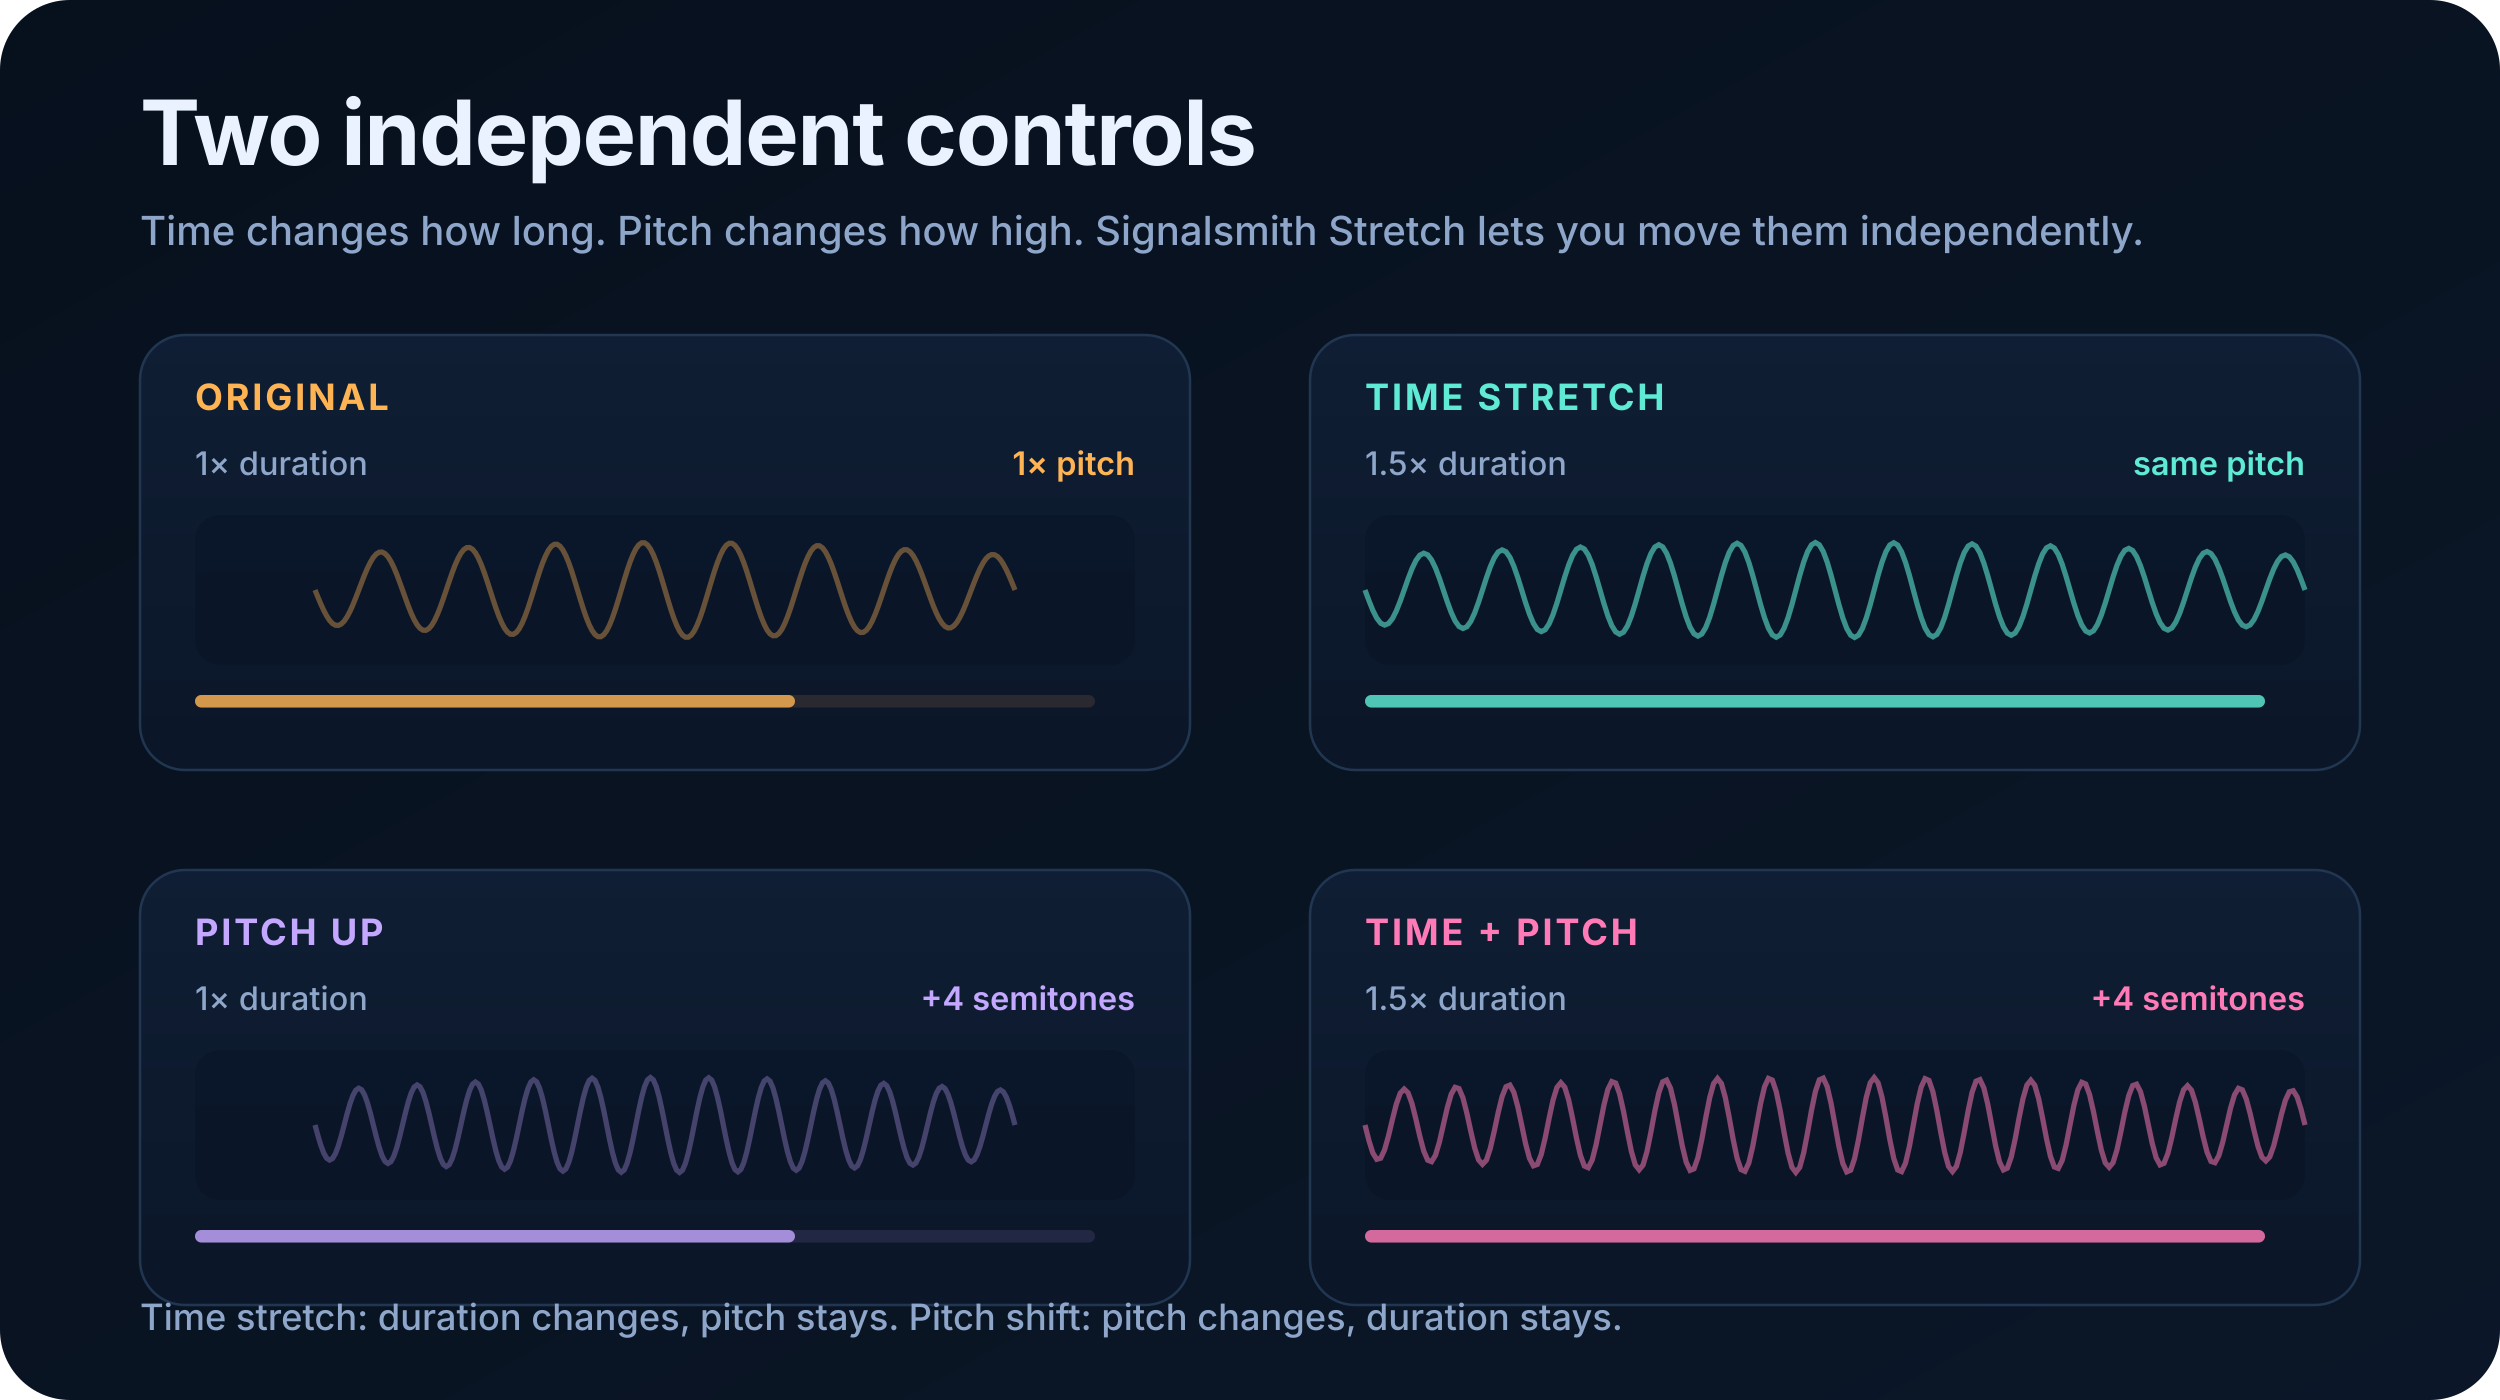
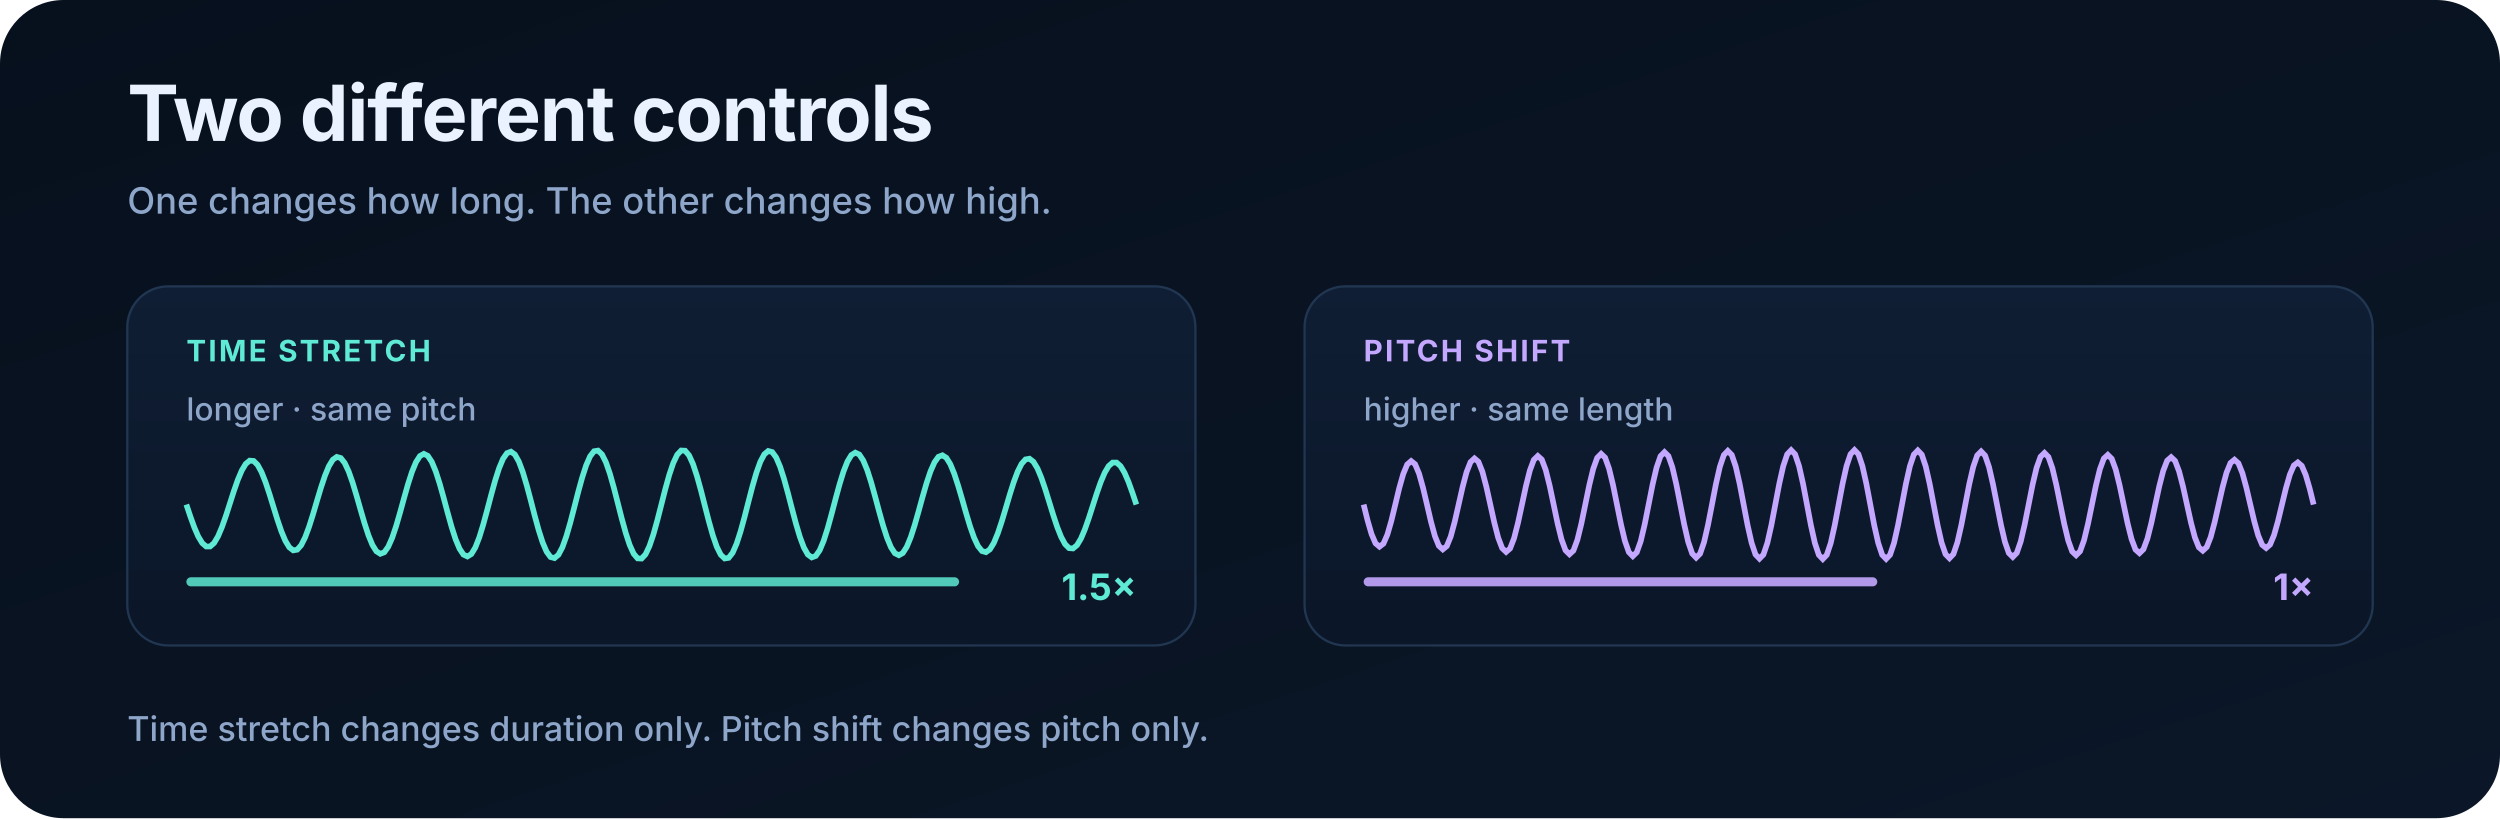
- <svg xmlns="http://www.w3.org/2000/svg" width="1000" height="560" viewBox="0 0 1000 560" role="img" aria-label="Time stretch changes duration; pitch shift changes pitch">
+ <svg xmlns="http://www.w3.org/2000/svg" width="1100" height="360" viewBox="0 0 1100 360" role="img" aria-label="Time stretch changes duration, pitch shift changes pitch">
  <defs>
-     <linearGradient id="bg2" x1="0" y1="0" x2="1" y2="1">
+     <linearGradient id="bg" x1="0" y1="0" x2="1" y2="1">
      <stop offset="0" stop-color="#07101d" />
      <stop offset="1" stop-color="#0b1728" />
    </linearGradient>
-     <linearGradient id="card2" x1="0" y1="0" x2="0" y2="1">
+     <linearGradient id="card" x1="0" y1="0" x2="0" y2="1">
      <stop offset="0" stop-color="#0f1e34" />
      <stop offset="1" stop-color="#0b1628" />
    </linearGradient>
-     <linearGradient id="amber2" x1="0" y1="0" x2="1" y2="0">
-       <stop offset="0" stop-color="#ffb454" stop-opacity="0.35" />
-       <stop offset="1" stop-color="#ffb454" stop-opacity="0.95" />
-     </linearGradient>
-     <linearGradient id="cyan2" x1="0" y1="0" x2="1" y2="0">
-       <stop offset="0" stop-color="#5eead4" stop-opacity="0.95" />
-       <stop offset="1" stop-color="#5eead4" stop-opacity="0.35" />
-     </linearGradient>
-     <filter id="soft2" x="-20%" y="-20%" width="140%" height="140%">
-       <feDropShadow dx="0" dy="8" stdDeviation="10" flood-color="#000" flood-opacity="0.3" />
-     </filter>
  </defs>
-   <rect width="1000" height="560" rx="28" fill="url(#bg2)" />
-   <text x="56" y="66" fill="#eaf2ff" font-family="Inter, ui-sans-serif, system-ui, -apple-system, BlinkMacSystemFont, 'Segoe UI', sans-serif" font-size="36" font-weight="750" text-anchor="start" opacity="1" letter-spacing="-0.5">Two independent controls</text>
-   <text x="56" y="98" fill="#8ea6c9" font-family="Inter, ui-sans-serif, system-ui, -apple-system, BlinkMacSystemFont, 'Segoe UI', sans-serif" font-size="16" font-weight="500" text-anchor="start" opacity="1">Time changes how long. Pitch changes how high. Signalsmith Stretch lets you move them independently.</text>
-   <rect x="56" y="134" width="420" height="174" rx="18" fill="url(#card2)" stroke="#213651" stroke-width="1" />
-   <text x="78" y="164" fill="#ffb454" font-family="Inter, ui-sans-serif, system-ui, -apple-system, BlinkMacSystemFont, 'Segoe UI', sans-serif" font-size="14.5" font-weight="700" text-anchor="start" opacity="1" letter-spacing="1.1">ORIGINAL</text>
-   <text x="78" y="190" fill="#8ea6c9" font-family="Inter, ui-sans-serif, system-ui, -apple-system, BlinkMacSystemFont, 'Segoe UI', sans-serif" font-size="13" font-weight="500" text-anchor="start" opacity="1">1× duration</text>
-   <text x="454" y="190" fill="#ffb454" font-family="Inter, ui-sans-serif, system-ui, -apple-system, BlinkMacSystemFont, 'Segoe UI', sans-serif" font-size="13" font-weight="600" text-anchor="end" opacity="1">1× pitch</text>
-   <rect x="78" y="206" width="376" height="60" rx="10" fill="#081426" opacity="0.7" />
-   <path d="M 126.00 236.00 L 127.17 238.86 L 128.33 241.62 L 129.50 244.16 L 130.67 246.37 L 131.83 248.15 L 133.00 249.41 L 134.17 250.09 L 135.33 250.16 L 136.50 249.61 L 137.67 248.45 L 138.83 246.73 L 140.00 244.53 L 141.17 241.93 L 142.33 239.05 L 143.50 236.00 L 144.67 232.93 L 145.83 229.96 L 147.00 227.23 L 148.17 224.86 L 149.33 222.96 L 150.50 221.62 L 151.67 220.89 L 152.83 220.83 L 154.00 221.43 L 155.17 222.67 L 156.33 224.51 L 157.50 226.88 L 158.67 229.66 L 159.83 232.75 L 161.00 236.00 L 162.17 239.28 L 163.33 242.44 L 164.50 245.35 L 165.67 247.87 L 166.83 249.88 L 168.00 251.31 L 169.17 252.07 L 170.33 252.13 L 171.50 251.48 L 172.67 250.15 L 173.83 248.19 L 175.00 245.67 L 176.17 242.72 L 177.33 239.45 L 178.50 236.00 L 179.67 232.53 L 180.83 229.19 L 182.00 226.12 L 183.17 223.47 L 184.33 221.35 L 185.50 219.86 L 186.67 219.07 L 187.83 219.01 L 189.00 219.70 L 190.17 221.11 L 191.33 223.19 L 192.50 225.84 L 193.67 228.95 L 194.83 232.38 L 196.00 236.00 L 197.17 239.64 L 198.33 243.13 L 199.50 246.34 L 200.67 249.10 L 201.83 251.31 L 203.00 252.86 L 204.17 253.67 L 205.33 253.72 L 206.50 252.98 L 207.67 251.50 L 208.83 249.33 L 210.00 246.57 L 211.17 243.33 L 212.33 239.76 L 213.50 236.00 L 214.67 232.23 L 215.83 228.61 L 217.00 225.29 L 218.17 222.44 L 219.33 220.16 L 220.50 218.58 L 221.67 217.75 L 222.83 217.71 L 224.00 218.48 L 225.17 220.02 L 226.33 222.27 L 227.50 225.12 L 228.67 228.46 L 229.83 232.14 L 231.00 236.00 L 232.17 239.87 L 233.33 243.58 L 234.50 246.97 L 235.67 249.89 L 236.83 252.21 L 238.00 253.82 L 239.17 254.66 L 240.33 254.68 L 241.50 253.88 L 242.67 252.30 L 243.83 250.00 L 245.00 247.08 L 246.17 243.67 L 247.33 239.93 L 248.50 236.00 L 249.67 232.07 L 250.83 228.30 L 252.00 224.87 L 253.17 221.92 L 254.33 219.58 L 255.50 217.96 L 256.67 217.13 L 257.83 217.13 L 259.00 217.95 L 260.17 219.56 L 261.33 221.89 L 262.50 224.83 L 263.67 228.27 L 264.83 232.05 L 266.00 236.00 L 267.17 239.95 L 268.33 243.73 L 269.50 247.17 L 270.67 250.11 L 271.83 252.44 L 273.00 254.05 L 274.17 254.87 L 275.33 254.87 L 276.50 254.04 L 277.67 252.42 L 278.83 250.08 L 280.00 247.13 L 281.17 243.70 L 282.33 239.93 L 283.50 236.00 L 284.67 232.07 L 285.83 228.33 L 287.00 224.92 L 288.17 222.00 L 289.33 219.70 L 290.50 218.12 L 291.67 217.32 L 292.83 217.34 L 294.00 218.18 L 295.17 219.79 L 296.33 222.11 L 297.50 225.03 L 298.67 228.42 L 299.83 232.13 L 301.00 236.00 L 302.17 239.86 L 303.33 243.54 L 304.50 246.88 L 305.67 249.73 L 306.83 251.98 L 308.00 253.52 L 309.17 254.29 L 310.33 254.25 L 311.50 253.42 L 312.67 251.84 L 313.83 249.56 L 315.00 246.71 L 316.17 243.39 L 317.33 239.77 L 318.50 236.00 L 319.67 232.24 L 320.83 228.67 L 322.00 225.43 L 323.17 222.67 L 324.33 220.50 L 325.50 219.02 L 326.67 218.28 L 327.83 218.33 L 329.00 219.14 L 330.17 220.69 L 331.33 222.90 L 332.50 225.66 L 333.67 228.87 L 334.83 232.36 L 336.00 236.00 L 337.17 239.62 L 338.33 243.05 L 339.50 246.16 L 340.67 248.81 L 341.83 250.89 L 343.00 252.30 L 344.17 252.99 L 345.33 252.93 L 346.50 252.14 L 347.67 250.65 L 348.83 248.53 L 350.00 245.88 L 351.17 242.81 L 352.33 239.47 L 353.50 236.00 L 354.67 232.55 L 355.83 229.28 L 357.00 226.33 L 358.17 223.81 L 359.33 221.85 L 360.50 220.52 L 361.67 219.87 L 362.83 219.93 L 364.00 220.69 L 365.17 222.12 L 366.33 224.13 L 367.50 226.65 L 368.67 229.56 L 369.83 232.72 L 371.00 236.00 L 372.17 239.25 L 373.33 242.34 L 374.50 245.12 L 375.67 247.49 L 376.83 249.33 L 378.00 250.57 L 379.17 251.17 L 380.33 251.11 L 381.50 250.38 L 382.67 249.04 L 383.83 247.14 L 385.00 244.77 L 386.17 242.04 L 387.33 239.07 L 388.50 236.00 L 389.67 232.95 L 390.83 230.07 L 392.00 227.47 L 393.17 225.27 L 394.33 223.55 L 395.50 222.39 L 396.67 221.84 L 397.83 221.91 L 399.00 222.59 L 400.17 223.85 L 401.33 225.63 L 402.50 227.84 L 403.67 230.38 L 404.83 233.14 L 406.00 236.00" fill="none" stroke="#ffb454" stroke-width="2.1" opacity="0.38" />
-   <rect x="78" y="278" width="360" height="5" rx="2.5" fill="#ffb454" opacity="0.12" />
-   <rect x="78" y="278" width="240" height="5" rx="2.5" fill="#ffb454" opacity="0.8" />
-   <rect x="524" y="134" width="420" height="174" rx="18" fill="url(#card2)" stroke="#213651" stroke-width="1" />
-   <text x="546" y="164" fill="#5eead4" font-family="Inter, ui-sans-serif, system-ui, -apple-system, BlinkMacSystemFont, 'Segoe UI', sans-serif" font-size="14.5" font-weight="700" text-anchor="start" opacity="1" letter-spacing="1.1">TIME STRETCH</text>
-   <text x="546" y="190" fill="#8ea6c9" font-family="Inter, ui-sans-serif, system-ui, -apple-system, BlinkMacSystemFont, 'Segoe UI', sans-serif" font-size="13" font-weight="500" text-anchor="start" opacity="1">1.5× duration</text>
-   <text x="922" y="190" fill="#5eead4" font-family="Inter, ui-sans-serif, system-ui, -apple-system, BlinkMacSystemFont, 'Segoe UI', sans-serif" font-size="13" font-weight="600" text-anchor="end" opacity="1">same pitch</text>
-   <rect x="546" y="206" width="376" height="60" rx="10" fill="#081426" opacity="0.7" />
-   <path d="M 546.00 236.00 L 547.57 240.25 L 549.13 244.12 L 550.70 247.24 L 552.27 249.28 L 553.83 250.03 L 555.40 249.41 L 556.97 247.46 L 558.53 244.37 L 560.10 240.42 L 561.67 236.00 L 563.23 231.54 L 564.80 227.47 L 566.37 224.20 L 567.93 222.07 L 569.50 221.28 L 571.07 221.94 L 572.63 223.98 L 574.20 227.23 L 575.77 231.37 L 577.33 236.00 L 578.90 240.67 L 580.47 244.93 L 582.03 248.34 L 583.60 250.57 L 585.17 251.39 L 586.73 250.70 L 588.30 248.56 L 589.87 245.16 L 591.43 240.84 L 593.00 236.00 L 594.57 231.12 L 596.13 226.69 L 597.70 223.13 L 599.27 220.81 L 600.83 219.97 L 602.40 220.69 L 603.97 222.93 L 605.53 226.47 L 607.10 230.97 L 608.67 236.00 L 610.23 241.07 L 611.80 245.67 L 613.37 249.36 L 614.93 251.77 L 616.50 252.64 L 618.07 251.88 L 619.63 249.55 L 621.20 245.88 L 622.77 241.21 L 624.33 236.00 L 625.90 230.75 L 627.47 225.99 L 629.03 222.18 L 630.60 219.70 L 632.17 218.81 L 633.73 219.60 L 635.30 222.01 L 636.87 225.81 L 638.43 230.63 L 640.00 236.00 L 641.57 241.40 L 643.13 246.31 L 644.70 250.23 L 646.27 252.77 L 647.83 253.68 L 649.40 252.86 L 650.97 250.38 L 652.53 246.47 L 654.10 241.52 L 655.67 236.00 L 657.23 230.46 L 658.80 225.43 L 660.37 221.42 L 661.93 218.82 L 663.50 217.90 L 665.07 218.75 L 666.63 221.29 L 668.20 225.29 L 669.77 230.36 L 671.33 236.00 L 672.90 241.66 L 674.47 246.79 L 676.03 250.88 L 677.60 253.52 L 679.17 254.45 L 680.73 253.58 L 682.30 250.98 L 683.87 246.90 L 685.43 241.74 L 687.00 236.00 L 688.57 230.25 L 690.13 225.04 L 691.70 220.89 L 693.27 218.22 L 694.83 217.28 L 696.40 218.18 L 697.97 220.82 L 699.53 224.96 L 701.10 230.19 L 702.67 236.00 L 704.23 241.82 L 705.80 247.08 L 707.37 251.27 L 708.93 253.96 L 710.50 254.90 L 712.07 253.99 L 713.63 251.31 L 715.20 247.13 L 716.77 241.85 L 718.33 236.00 L 719.90 230.14 L 721.47 224.85 L 723.03 220.65 L 724.60 217.95 L 726.17 217.01 L 727.73 217.94 L 729.30 220.63 L 730.87 224.83 L 732.43 230.13 L 734.00 236.00 L 735.57 241.87 L 737.13 247.17 L 738.70 251.37 L 740.27 254.06 L 741.83 254.99 L 743.40 254.05 L 744.97 251.35 L 746.53 247.15 L 748.10 241.86 L 749.67 236.00 L 751.23 230.15 L 752.80 224.87 L 754.37 220.69 L 755.93 218.01 L 757.50 217.10 L 759.07 218.04 L 760.63 220.73 L 762.20 224.92 L 763.77 230.18 L 765.33 236.00 L 766.90 241.81 L 768.47 247.04 L 770.03 251.18 L 771.60 253.82 L 773.17 254.72 L 774.73 253.78 L 776.30 251.11 L 777.87 246.96 L 779.43 241.75 L 781.00 236.00 L 782.57 230.26 L 784.13 225.10 L 785.70 221.02 L 787.27 218.42 L 788.83 217.55 L 790.40 218.48 L 791.97 221.12 L 793.53 225.21 L 795.10 230.34 L 796.67 236.00 L 798.23 241.64 L 799.80 246.71 L 801.37 250.71 L 802.93 253.25 L 804.50 254.10 L 806.07 253.18 L 807.63 250.58 L 809.20 246.57 L 810.77 241.54 L 812.33 236.00 L 813.90 230.48 L 815.47 225.53 L 817.03 221.62 L 818.60 219.14 L 820.17 218.32 L 821.73 219.23 L 823.30 221.77 L 824.87 225.69 L 826.43 230.60 L 828.00 236.00 L 829.57 241.37 L 831.13 246.19 L 832.70 249.99 L 834.27 252.40 L 835.83 253.19 L 837.40 252.30 L 838.97 249.82 L 840.53 246.01 L 842.10 241.25 L 843.67 236.00 L 845.23 230.79 L 846.80 226.12 L 848.37 222.45 L 849.93 220.12 L 851.50 219.36 L 853.07 220.23 L 854.63 222.64 L 856.20 226.33 L 857.77 230.93 L 859.33 236.00 L 860.90 241.03 L 862.47 245.53 L 864.03 249.07 L 865.60 251.31 L 867.17 252.03 L 868.73 251.19 L 870.30 248.87 L 871.87 245.31 L 873.43 240.88 L 875.00 236.00 L 876.57 231.16 L 878.13 226.84 L 879.70 223.44 L 881.27 221.30 L 882.83 220.61 L 884.40 221.43 L 885.97 223.66 L 887.53 227.07 L 889.10 231.33 L 890.67 236.00 L 892.23 240.63 L 893.80 244.77 L 895.37 248.02 L 896.93 250.06 L 898.50 250.72 L 900.07 249.93 L 901.63 247.80 L 903.20 244.53 L 904.77 240.46 L 906.33 236.00 L 907.90 231.58 L 909.47 227.63 L 911.03 224.54 L 912.60 222.59 L 914.17 221.97 L 915.73 222.72 L 917.30 224.76 L 918.87 227.88 L 920.43 231.75 L 922.00 236.00" fill="none" stroke="#5eead4" stroke-width="2.1" opacity="0.58" />
-   <rect x="546" y="278" width="360" height="5" rx="2.5" fill="#5eead4" opacity="0.12" />
-   <rect x="546" y="278" width="360" height="5" rx="2.5" fill="#5eead4" opacity="0.8" />
-   <rect x="56" y="348" width="420" height="174" rx="18" fill="url(#card2)" stroke="#213651" stroke-width="1" />
-   <text x="78" y="378" fill="#c4a7ff" font-family="Inter, ui-sans-serif, system-ui, -apple-system, BlinkMacSystemFont, 'Segoe UI', sans-serif" font-size="14.5" font-weight="700" text-anchor="start" opacity="1" letter-spacing="1.1">PITCH UP</text>
-   <text x="78" y="404" fill="#8ea6c9" font-family="Inter, ui-sans-serif, system-ui, -apple-system, BlinkMacSystemFont, 'Segoe UI', sans-serif" font-size="13" font-weight="500" text-anchor="start" opacity="1">1× duration</text>
-   <text x="454" y="404" fill="#c4a7ff" font-family="Inter, ui-sans-serif, system-ui, -apple-system, BlinkMacSystemFont, 'Segoe UI', sans-serif" font-size="13" font-weight="600" text-anchor="end" opacity="1">+4 semitones</text>
-   <rect x="78" y="420" width="376" height="60" rx="10" fill="#081426" opacity="0.7" />
-   <path d="M 126.00 450.00 L 127.17 454.25 L 128.33 458.12 L 129.50 461.24 L 130.67 463.28 L 131.83 464.03 L 133.00 463.41 L 134.17 461.46 L 135.33 458.37 L 136.50 454.42 L 137.67 450.00 L 138.83 445.54 L 140.00 441.47 L 141.17 438.20 L 142.33 436.07 L 143.50 435.28 L 144.67 435.94 L 145.83 437.98 L 147.00 441.23 L 148.17 445.37 L 149.33 450.00 L 150.50 454.67 L 151.67 458.93 L 152.83 462.34 L 154.00 464.57 L 155.17 465.39 L 156.33 464.70 L 157.50 462.56 L 158.67 459.16 L 159.83 454.84 L 161.00 450.00 L 162.17 445.12 L 163.33 440.69 L 164.50 437.13 L 165.67 434.81 L 166.83 433.97 L 168.00 434.69 L 169.17 436.93 L 170.33 440.47 L 171.50 444.97 L 172.67 450.00 L 173.83 455.07 L 175.00 459.67 L 176.17 463.36 L 177.33 465.77 L 178.50 466.64 L 179.67 465.88 L 180.83 463.55 L 182.00 459.88 L 183.17 455.21 L 184.33 450.00 L 185.50 444.75 L 186.67 439.99 L 187.83 436.18 L 189.00 433.70 L 190.17 432.81 L 191.33 433.60 L 192.50 436.01 L 193.67 439.81 L 194.83 444.63 L 196.00 450.00 L 197.17 455.40 L 198.33 460.31 L 199.50 464.23 L 200.67 466.77 L 201.83 467.68 L 203.00 466.86 L 204.17 464.38 L 205.33 460.47 L 206.50 455.52 L 207.67 450.00 L 208.83 444.46 L 210.00 439.43 L 211.17 435.42 L 212.33 432.82 L 213.50 431.90 L 214.67 432.75 L 215.83 435.29 L 217.00 439.29 L 218.17 444.36 L 219.33 450.00 L 220.50 455.66 L 221.67 460.79 L 222.83 464.88 L 224.00 467.52 L 225.17 468.45 L 226.33 467.58 L 227.50 464.98 L 228.67 460.90 L 229.83 455.74 L 231.00 450.00 L 232.17 444.25 L 233.33 439.04 L 234.50 434.89 L 235.67 432.22 L 236.83 431.28 L 238.00 432.18 L 239.17 434.82 L 240.33 438.96 L 241.50 444.19 L 242.67 450.00 L 243.83 455.82 L 245.00 461.08 L 246.17 465.27 L 247.33 467.96 L 248.50 468.90 L 249.67 467.99 L 250.83 465.31 L 252.00 461.13 L 253.17 455.85 L 254.33 450.00 L 255.50 444.14 L 256.67 438.85 L 257.83 434.65 L 259.00 431.95 L 260.17 431.01 L 261.33 431.94 L 262.50 434.63 L 263.67 438.83 L 264.83 444.13 L 266.00 450.00 L 267.17 455.87 L 268.33 461.17 L 269.50 465.37 L 270.67 468.06 L 271.83 468.99 L 273.00 468.05 L 274.17 465.35 L 275.33 461.15 L 276.50 455.86 L 277.67 450.00 L 278.83 444.15 L 280.00 438.87 L 281.17 434.69 L 282.33 432.01 L 283.50 431.10 L 284.67 432.04 L 285.83 434.73 L 287.00 438.92 L 288.17 444.18 L 289.33 450.00 L 290.50 455.81 L 291.67 461.04 L 292.83 465.18 L 294.00 467.82 L 295.17 468.72 L 296.33 467.78 L 297.50 465.11 L 298.67 460.96 L 299.83 455.75 L 301.00 450.00 L 302.17 444.26 L 303.33 439.10 L 304.50 435.02 L 305.67 432.42 L 306.83 431.55 L 308.00 432.48 L 309.17 435.12 L 310.33 439.21 L 311.50 444.34 L 312.67 450.00 L 313.83 455.64 L 315.00 460.71 L 316.17 464.71 L 317.33 467.25 L 318.50 468.10 L 319.67 467.18 L 320.83 464.58 L 322.00 460.57 L 323.17 455.54 L 324.33 450.00 L 325.50 444.48 L 326.67 439.53 L 327.83 435.62 L 329.00 433.14 L 330.17 432.32 L 331.33 433.23 L 332.50 435.77 L 333.67 439.69 L 334.83 444.60 L 336.00 450.00 L 337.17 455.37 L 338.33 460.19 L 339.50 463.99 L 340.67 466.40 L 341.83 467.19 L 343.00 466.30 L 344.17 463.82 L 345.33 460.01 L 346.50 455.25 L 347.67 450.00 L 348.83 444.79 L 350.00 440.12 L 351.17 436.45 L 352.33 434.12 L 353.50 433.36 L 354.67 434.23 L 355.83 436.64 L 357.00 440.33 L 358.17 444.93 L 359.33 450.00 L 360.50 455.03 L 361.67 459.53 L 362.83 463.07 L 364.00 465.31 L 365.17 466.03 L 366.33 465.19 L 367.50 462.87 L 368.67 459.31 L 369.83 454.88 L 371.00 450.00 L 372.17 445.16 L 373.33 440.84 L 374.50 437.44 L 375.67 435.30 L 376.83 434.61 L 378.00 435.43 L 379.17 437.66 L 380.33 441.07 L 381.50 445.33 L 382.67 450.00 L 383.83 454.63 L 385.00 458.77 L 386.17 462.02 L 387.33 464.06 L 388.50 464.72 L 389.67 463.93 L 390.83 461.80 L 392.00 458.53 L 393.17 454.46 L 394.33 450.00 L 395.50 445.58 L 396.67 441.63 L 397.83 438.54 L 399.00 436.59 L 400.17 435.97 L 401.33 436.72 L 402.50 438.76 L 403.67 441.88 L 404.83 445.75 L 406.00 450.00" fill="none" stroke="#c4a7ff" stroke-width="2.1" opacity="0.32" />
-   <rect x="78" y="492" width="360" height="5" rx="2.5" fill="#c4a7ff" opacity="0.12" />
-   <rect x="78" y="492" width="240" height="5" rx="2.5" fill="#c4a7ff" opacity="0.8" />
-   <rect x="524" y="348" width="420" height="174" rx="18" fill="url(#card2)" stroke="#213651" stroke-width="1" />
-   <text x="546" y="378" fill="#ff7ab6" font-family="Inter, ui-sans-serif, system-ui, -apple-system, BlinkMacSystemFont, 'Segoe UI', sans-serif" font-size="14.5" font-weight="700" text-anchor="start" opacity="1" letter-spacing="1.1">TIME + PITCH</text>
-   <text x="546" y="404" fill="#8ea6c9" font-family="Inter, ui-sans-serif, system-ui, -apple-system, BlinkMacSystemFont, 'Segoe UI', sans-serif" font-size="13" font-weight="500" text-anchor="start" opacity="1">1.5× duration</text>
-   <text x="922" y="404" fill="#ff7ab6" font-family="Inter, ui-sans-serif, system-ui, -apple-system, BlinkMacSystemFont, 'Segoe UI', sans-serif" font-size="13" font-weight="600" text-anchor="end" opacity="1">+4 semitones</text>
-   <rect x="546" y="420" width="376" height="60" rx="10" fill="#081426" opacity="0.7" />
-   <path d="M 546.00 450.00 L 547.57 456.24 L 549.13 461.18 L 550.70 463.72 L 552.27 463.28 L 553.83 459.92 L 555.40 454.36 L 556.97 447.78 L 558.53 441.63 L 560.10 437.25 L 561.67 435.63 L 563.23 437.13 L 564.80 441.47 L 566.37 447.72 L 567.93 454.53 L 569.50 460.41 L 571.07 464.06 L 572.63 464.67 L 574.20 462.07 L 575.77 456.81 L 577.33 450.00 L 578.90 443.13 L 580.47 437.71 L 582.03 434.93 L 583.60 435.43 L 585.17 439.12 L 586.73 445.22 L 588.30 452.43 L 589.87 459.16 L 591.43 463.95 L 593.00 465.72 L 594.57 464.06 L 596.13 459.31 L 597.70 452.49 L 599.27 445.06 L 600.83 438.66 L 602.40 434.69 L 603.97 434.04 L 605.53 436.88 L 607.10 442.61 L 608.67 450.00 L 610.23 457.45 L 611.80 463.32 L 613.37 466.32 L 614.93 465.77 L 616.50 461.76 L 618.07 455.16 L 619.63 447.38 L 621.20 440.12 L 622.77 434.97 L 624.33 433.08 L 625.90 434.88 L 627.47 439.99 L 629.03 447.33 L 630.60 455.30 L 632.17 462.15 L 633.73 466.40 L 635.30 467.08 L 636.87 464.03 L 638.43 457.90 L 640.00 450.00 L 641.57 442.06 L 643.13 435.81 L 644.70 432.63 L 646.27 433.23 L 647.83 437.50 L 649.40 444.52 L 650.97 452.78 L 652.53 460.47 L 654.10 465.91 L 655.67 467.90 L 657.23 465.99 L 658.80 460.57 L 660.37 452.82 L 661.93 444.42 L 663.50 437.20 L 665.07 432.75 L 666.63 432.04 L 668.20 435.26 L 669.77 441.71 L 671.33 450.00 L 672.90 458.32 L 674.47 464.85 L 676.03 468.16 L 677.60 467.52 L 679.17 463.05 L 680.73 455.71 L 682.30 447.10 L 683.87 439.10 L 685.43 433.46 L 687.00 431.40 L 688.57 433.41 L 690.13 439.04 L 691.70 447.08 L 693.27 455.78 L 694.83 463.24 L 696.40 467.82 L 697.97 468.53 L 699.53 465.19 L 701.10 458.54 L 702.67 450.00 L 704.23 441.45 L 705.80 434.75 L 707.37 431.36 L 708.93 432.04 L 710.50 436.64 L 712.07 444.16 L 713.63 452.96 L 715.20 461.13 L 716.77 466.88 L 718.33 468.95 L 719.90 466.90 L 721.47 461.15 L 723.03 452.97 L 724.60 444.13 L 726.17 436.57 L 727.73 431.94 L 729.30 431.24 L 730.87 434.63 L 732.43 441.37 L 734.00 450.00 L 735.57 458.63 L 737.13 465.37 L 738.70 468.76 L 740.27 468.06 L 741.83 463.43 L 743.40 455.87 L 744.97 447.03 L 746.53 438.85 L 748.10 433.10 L 749.67 431.05 L 751.23 433.12 L 752.80 438.87 L 754.37 447.04 L 755.93 455.84 L 757.50 463.36 L 759.07 467.96 L 760.63 468.64 L 762.20 465.25 L 763.77 458.55 L 765.33 450.00 L 766.90 441.46 L 768.47 434.81 L 770.03 431.47 L 771.60 432.18 L 773.17 436.76 L 774.73 444.22 L 776.30 452.92 L 777.87 460.96 L 779.43 466.59 L 781.00 468.60 L 782.57 466.54 L 784.13 460.90 L 785.70 452.90 L 787.27 444.29 L 788.83 436.95 L 790.40 432.48 L 791.97 431.84 L 793.53 435.15 L 795.10 441.68 L 796.67 450.00 L 798.23 458.29 L 799.80 464.74 L 801.37 467.96 L 802.93 467.25 L 804.50 462.80 L 806.07 455.58 L 807.63 447.18 L 809.20 439.43 L 810.77 434.01 L 812.33 432.10 L 813.90 434.09 L 815.47 439.53 L 817.03 447.22 L 818.60 455.48 L 820.17 462.50 L 821.73 466.77 L 823.30 467.37 L 824.87 464.19 L 826.43 457.94 L 828.00 450.00 L 829.57 442.10 L 831.13 435.97 L 832.70 432.92 L 834.27 433.60 L 835.83 437.85 L 837.40 444.70 L 838.97 452.67 L 840.53 460.01 L 842.10 465.12 L 843.67 466.92 L 845.23 465.03 L 846.80 459.88 L 848.37 452.62 L 849.93 444.84 L 851.50 438.24 L 853.07 434.23 L 854.63 433.68 L 856.20 436.68 L 857.77 442.55 L 859.33 450.00 L 860.90 457.39 L 862.47 463.12 L 864.03 465.96 L 865.60 465.31 L 867.17 461.34 L 868.73 454.94 L 870.30 447.51 L 871.87 440.69 L 873.43 435.94 L 875.00 434.28 L 876.57 436.05 L 878.13 440.84 L 879.70 447.57 L 881.27 454.78 L 882.83 460.88 L 884.40 464.57 L 885.97 465.07 L 887.53 462.29 L 889.10 456.87 L 890.67 450.00 L 892.23 443.19 L 893.80 437.93 L 895.37 435.33 L 896.93 435.94 L 898.50 439.59 L 900.07 445.47 L 901.63 452.28 L 903.20 458.53 L 904.77 462.87 L 906.33 464.37 L 907.90 462.75 L 909.47 458.37 L 911.03 452.22 L 912.60 445.64 L 914.17 440.08 L 915.73 436.72 L 917.30 436.28 L 918.87 438.82 L 920.43 443.76 L 922.00 450.00" fill="none" stroke="#ff7ab6" stroke-width="2.1" opacity="0.52" />
-   <rect x="546" y="492" width="360" height="5" rx="2.5" fill="#ff7ab6" opacity="0.12" />
-   <rect x="546" y="492" width="360" height="5" rx="2.5" fill="#ff7ab6" opacity="0.8" />
-   <text x="56" y="532" fill="#8ea6c9" font-family="Inter, ui-sans-serif, system-ui, -apple-system, BlinkMacSystemFont, 'Segoe UI', sans-serif" font-size="14.5" font-weight="500" text-anchor="start" opacity="1">Time stretch: duration changes, pitch stays.   Pitch shift: pitch changes, duration stays.</text>
+   <rect width="1100" height="360" rx="28" fill="url(#bg)" />
+   <text x="56" y="62" fill="#eaf2ff" font-family="Inter, ui-sans-serif, system-ui, -apple-system, BlinkMacSystemFont, 'Segoe UI', sans-serif" font-size="34" font-weight="750" text-anchor="start" letter-spacing="-0.5">Two different controls</text>
+   <text x="56" y="94" fill="#8ea6c9" font-family="Inter, ui-sans-serif, system-ui, -apple-system, BlinkMacSystemFont, 'Segoe UI', sans-serif" font-size="16" font-weight="500" text-anchor="start">One changes how long. The other changes how high.</text>
+   <rect x="56" y="126" width="470" height="158" rx="18" fill="url(#card)" stroke="#213651" />
+   <text x="82" y="159" fill="#5eead4" font-family="Inter, ui-sans-serif, system-ui, -apple-system, BlinkMacSystemFont, 'Segoe UI', sans-serif" font-size="13" font-weight="700" text-anchor="start" letter-spacing="1.0">TIME STRETCH</text>
+   <text x="82" y="185" fill="#8ea6c9" font-family="Inter, ui-sans-serif, system-ui, -apple-system, BlinkMacSystemFont, 'Segoe UI', sans-serif" font-size="14" font-weight="500" text-anchor="start">longer · same pitch</text>
+   <path d="M 82.00 222.00 L 83.74 227.20 L 85.48 232.02 L 87.22 236.04 L 88.97 238.94 L 90.71 240.46 L 92.45 240.46 L 94.19 238.94 L 95.93 236.00 L 97.67 231.88 L 99.42 226.92 L 101.16 221.50 L 102.90 216.09 L 104.64 211.12 L 106.38 207.01 L 108.12 204.11 L 109.87 202.67 L 111.61 202.82 L 113.35 204.55 L 115.09 207.74 L 116.83 212.13 L 118.57 217.38 L 120.32 223.04 L 122.06 228.66 L 123.80 233.77 L 125.54 237.94 L 127.28 240.82 L 129.03 242.17 L 130.77 241.86 L 132.51 239.91 L 134.25 236.46 L 135.99 231.79 L 137.73 226.28 L 139.47 220.38 L 141.22 214.57 L 142.96 209.35 L 144.70 205.13 L 146.44 202.28 L 148.18 201.04 L 149.93 201.53 L 151.67 203.71 L 153.41 207.42 L 155.15 212.35 L 156.89 218.12 L 158.63 224.23 L 160.38 230.20 L 162.12 235.53 L 163.86 239.77 L 165.60 242.57 L 167.34 243.68 L 169.08 243.01 L 170.82 240.59 L 172.57 236.63 L 174.31 231.44 L 176.05 225.44 L 177.79 219.12 L 179.53 213.01 L 181.27 207.61 L 183.02 203.38 L 184.76 200.66 L 186.50 199.69 L 188.24 200.56 L 189.98 203.20 L 191.73 207.41 L 193.47 212.84 L 195.21 219.05 L 196.95 225.54 L 198.69 231.76 L 200.43 237.20 L 202.18 241.41 L 203.92 244.03 L 205.66 244.85 L 207.40 243.78 L 209.14 240.91 L 210.88 236.47 L 212.62 230.81 L 214.37 224.41 L 216.11 217.79 L 217.85 211.49 L 219.59 206.04 L 221.33 201.88 L 223.08 199.38 L 224.82 198.73 L 226.56 200.00 L 228.30 203.09 L 230.04 207.75 L 231.78 213.60 L 233.53 220.16 L 235.27 226.89 L 237.01 233.23 L 238.75 238.66 L 240.49 242.73 L 242.23 245.10 L 243.97 245.57 L 245.72 244.10 L 247.46 240.80 L 249.20 235.94 L 250.94 229.92 L 252.68 223.24 L 254.42 216.45 L 256.17 210.10 L 257.91 204.72 L 259.65 200.76 L 261.39 198.54 L 263.13 198.26 L 264.88 199.93 L 266.62 203.42 L 268.36 208.45 L 270.10 214.61 L 271.84 221.37 L 273.58 228.20 L 275.33 234.52 L 277.07 239.81 L 278.81 243.64 L 280.55 245.69 L 282.29 245.78 L 284.03 243.92 L 285.77 240.25 L 287.52 235.07 L 289.26 228.82 L 291.00 222.00 L 292.74 215.18 L 294.48 208.93 L 296.23 203.75 L 297.97 200.08 L 299.71 198.22 L 301.45 198.31 L 303.19 200.36 L 304.93 204.19 L 306.67 209.48 L 308.42 215.80 L 310.16 222.63 L 311.90 229.39 L 313.64 235.55 L 315.38 240.58 L 317.12 244.07 L 318.87 245.74 L 320.61 245.46 L 322.35 243.24 L 324.09 239.28 L 325.83 233.90 L 327.58 227.55 L 329.32 220.76 L 331.06 214.08 L 332.80 208.06 L 334.54 203.20 L 336.28 199.90 L 338.03 198.43 L 339.77 198.90 L 341.51 201.27 L 343.25 205.34 L 344.99 210.77 L 346.73 217.11 L 348.47 223.84 L 350.22 230.40 L 351.96 236.25 L 353.70 240.91 L 355.44 244.00 L 357.18 245.27 L 358.93 244.62 L 360.67 242.12 L 362.41 237.96 L 364.15 232.51 L 365.89 226.21 L 367.63 219.59 L 369.38 213.19 L 371.12 207.53 L 372.86 203.09 L 374.60 200.22 L 376.34 199.15 L 378.08 199.97 L 379.82 202.59 L 381.57 206.80 L 383.31 212.24 L 385.05 218.46 L 386.79 224.95 L 388.53 231.16 L 390.28 236.59 L 392.02 240.80 L 393.76 243.44 L 395.50 244.31 L 397.24 243.34 L 398.98 240.62 L 400.72 236.39 L 402.47 230.99 L 404.21 224.88 L 405.95 218.56 L 407.69 212.56 L 409.43 207.37 L 411.18 203.41 L 412.92 200.99 L 414.66 200.32 L 416.40 201.43 L 418.14 204.23 L 419.88 208.47 L 421.62 213.80 L 423.37 219.77 L 425.11 225.88 L 426.85 231.65 L 428.59 236.58 L 430.33 240.29 L 432.07 242.47 L 433.82 242.96 L 435.56 241.72 L 437.30 238.87 L 439.04 234.65 L 440.78 229.43 L 442.53 223.62 L 444.27 217.72 L 446.01 212.21 L 447.75 207.54 L 449.49 204.09 L 451.23 202.14 L 452.97 201.83 L 454.72 203.18 L 456.46 206.06 L 458.20 210.23 L 459.94 215.34 L 461.68 220.96 L 463.43 226.62 L 465.17 231.87 L 466.91 236.26 L 468.65 239.45 L 470.39 241.18 L 472.13 241.33 L 473.88 239.89 L 475.62 236.99 L 477.36 232.88 L 479.10 227.91 L 480.84 222.50 L 482.58 217.08 L 484.32 212.12 L 486.07 208.00 L 487.81 205.06 L 489.55 203.54 L 491.29 203.54 L 493.03 205.06 L 494.78 207.96 L 496.52 211.98 L 498.26 216.80 L 500.00 222.00" fill="none" stroke="#5eead4" stroke-width="2.5" />
+   <rect x="82" y="254" width="340" height="4" rx="2" fill="#5eead4" opacity="0.85" />
+   <text x="500" y="264" fill="#5eead4" font-family="Inter, ui-sans-serif, system-ui, -apple-system, BlinkMacSystemFont, 'Segoe UI', sans-serif" font-size="16" font-weight="700" text-anchor="end">1.5×</text>
+   <rect x="574" y="126" width="470" height="158" rx="18" fill="url(#card)" stroke="#213651" />
+   <text x="600" y="159" fill="#c4a7ff" font-family="Inter, ui-sans-serif, system-ui, -apple-system, BlinkMacSystemFont, 'Segoe UI', sans-serif" font-size="13" font-weight="700" text-anchor="start" letter-spacing="1.0">PITCH SHIFT</text>
+   <text x="600" y="185" fill="#8ea6c9" font-family="Inter, ui-sans-serif, system-ui, -apple-system, BlinkMacSystemFont, 'Segoe UI', sans-serif" font-size="14" font-weight="500" text-anchor="start">higher · same length</text>
+   <path d="M 600.00 222.00 L 601.74 229.01 L 603.48 235.00 L 605.23 239.06 L 606.97 240.54 L 608.71 239.20 L 610.45 235.22 L 612.19 229.18 L 613.93 222.00 L 615.67 214.76 L 617.42 208.57 L 619.16 204.38 L 620.90 202.86 L 622.64 204.25 L 624.38 208.36 L 626.12 214.59 L 627.87 222.00 L 629.61 229.47 L 631.35 235.85 L 633.09 240.16 L 634.83 241.73 L 636.58 240.30 L 638.32 236.05 L 640.06 229.63 L 641.80 222.00 L 643.54 214.31 L 645.28 207.74 L 647.02 203.31 L 648.77 201.70 L 650.51 203.18 L 652.25 207.54 L 653.99 214.15 L 655.73 222.00 L 657.48 229.90 L 659.22 236.65 L 660.96 241.21 L 662.70 242.85 L 664.44 241.33 L 666.18 236.84 L 667.92 230.06 L 669.67 222.00 L 671.41 213.89 L 673.15 206.97 L 674.89 202.31 L 676.63 200.62 L 678.38 202.19 L 680.12 206.80 L 681.86 213.75 L 683.60 222.00 L 685.34 230.30 L 687.08 237.38 L 688.83 242.15 L 690.57 243.86 L 692.31 242.25 L 694.05 237.54 L 695.79 230.43 L 697.53 222.00 L 699.27 213.52 L 701.02 206.30 L 702.76 201.44 L 704.50 199.69 L 706.24 201.34 L 707.98 206.15 L 709.73 213.40 L 711.47 222.00 L 713.21 230.64 L 714.95 237.99 L 716.69 242.94 L 718.43 244.72 L 720.17 243.03 L 721.92 238.13 L 723.66 230.75 L 725.40 222.00 L 727.14 213.22 L 728.88 205.75 L 730.62 200.72 L 732.37 198.93 L 734.11 200.65 L 735.85 205.63 L 737.59 213.13 L 739.33 222.00 L 741.08 230.90 L 742.82 238.48 L 744.56 243.56 L 746.30 245.37 L 748.04 243.62 L 749.78 238.57 L 751.52 230.98 L 753.27 222.00 L 755.01 212.99 L 756.75 205.34 L 758.49 200.21 L 760.23 198.38 L 761.98 200.16 L 763.72 205.26 L 765.46 212.93 L 767.20 222.00 L 768.94 231.09 L 770.68 238.80 L 772.42 243.97 L 774.17 245.80 L 775.91 244.01 L 777.65 238.86 L 779.39 231.13 L 781.13 222.00 L 782.88 212.86 L 784.62 205.10 L 786.36 199.90 L 788.10 198.07 L 789.84 199.88 L 791.58 205.06 L 793.33 212.83 L 795.07 222.00 L 796.81 231.18 L 798.55 238.96 L 800.29 244.16 L 802.03 245.99 L 803.77 244.17 L 805.52 238.97 L 807.26 231.18 L 809.00 222.00 L 810.74 212.82 L 812.48 205.03 L 814.23 199.83 L 815.97 198.01 L 817.71 199.84 L 819.45 205.04 L 821.19 212.82 L 822.93 222.00 L 824.67 231.17 L 826.42 238.94 L 828.16 244.12 L 829.90 245.93 L 831.64 244.10 L 833.38 238.90 L 835.12 231.14 L 836.87 222.00 L 838.61 212.87 L 840.35 205.14 L 842.09 199.99 L 843.83 198.20 L 845.58 200.03 L 847.32 205.20 L 849.06 212.91 L 850.80 222.00 L 852.54 231.07 L 854.28 238.74 L 856.03 243.84 L 857.77 245.62 L 859.51 243.79 L 861.25 238.66 L 862.99 231.01 L 864.73 222.00 L 866.47 213.02 L 868.22 205.43 L 869.96 200.38 L 871.70 198.63 L 873.44 200.44 L 875.18 205.52 L 876.92 213.10 L 878.67 222.00 L 880.41 230.87 L 882.15 238.37 L 883.89 243.35 L 885.63 245.07 L 887.38 243.28 L 889.12 238.25 L 890.86 230.78 L 892.60 222.00 L 894.34 213.25 L 896.08 205.87 L 897.83 200.97 L 899.57 199.28 L 901.31 201.06 L 903.05 206.01 L 904.79 213.36 L 906.53 222.00 L 908.28 230.60 L 910.02 237.85 L 911.76 242.66 L 913.50 244.31 L 915.24 242.56 L 916.98 237.70 L 918.72 230.48 L 920.47 222.00 L 922.21 213.57 L 923.95 206.46 L 925.69 201.75 L 927.43 200.14 L 929.17 201.85 L 930.92 206.62 L 932.66 213.70 L 934.40 222.00 L 936.14 230.25 L 937.88 237.20 L 939.62 241.81 L 941.37 243.38 L 943.11 241.69 L 944.85 237.03 L 946.59 230.11 L 948.33 222.00 L 950.08 213.94 L 951.82 207.16 L 953.56 202.67 L 955.30 201.15 L 957.04 202.79 L 958.78 207.35 L 960.53 214.10 L 962.27 222.00 L 964.01 229.85 L 965.75 236.46 L 967.49 240.82 L 969.23 242.30 L 970.97 240.69 L 972.72 236.26 L 974.46 229.69 L 976.20 222.00 L 977.94 214.37 L 979.68 207.95 L 981.42 203.70 L 983.17 202.27 L 984.91 203.84 L 986.65 208.15 L 988.39 214.53 L 990.13 222.00 L 991.88 229.41 L 993.62 235.64 L 995.36 239.75 L 997.10 241.14 L 998.84 239.62 L 1000.58 235.43 L 1002.33 229.24 L 1004.07 222.00 L 1005.81 214.82 L 1007.55 208.78 L 1009.29 204.80 L 1011.03 203.46 L 1012.78 204.94 L 1014.52 209.00 L 1016.26 214.99 L 1018.00 222.00" fill="none" stroke="#c4a7ff" stroke-width="2.5" />
+   <rect x="600" y="254" width="226" height="4" rx="2" fill="#c4a7ff" opacity="0.9" />
+   <text x="1018" y="264" fill="#c4a7ff" font-family="Inter, ui-sans-serif, system-ui, -apple-system, BlinkMacSystemFont, 'Segoe UI', sans-serif" font-size="16" font-weight="700" text-anchor="end">1×</text>
+   <text x="56" y="326" fill="#8ea6c9" font-family="Inter, ui-sans-serif, system-ui, -apple-system, BlinkMacSystemFont, 'Segoe UI', sans-serif" font-size="15" font-weight="500" text-anchor="start">Time stretch changes duration only. Pitch shift changes pitch only.</text>
</svg>
